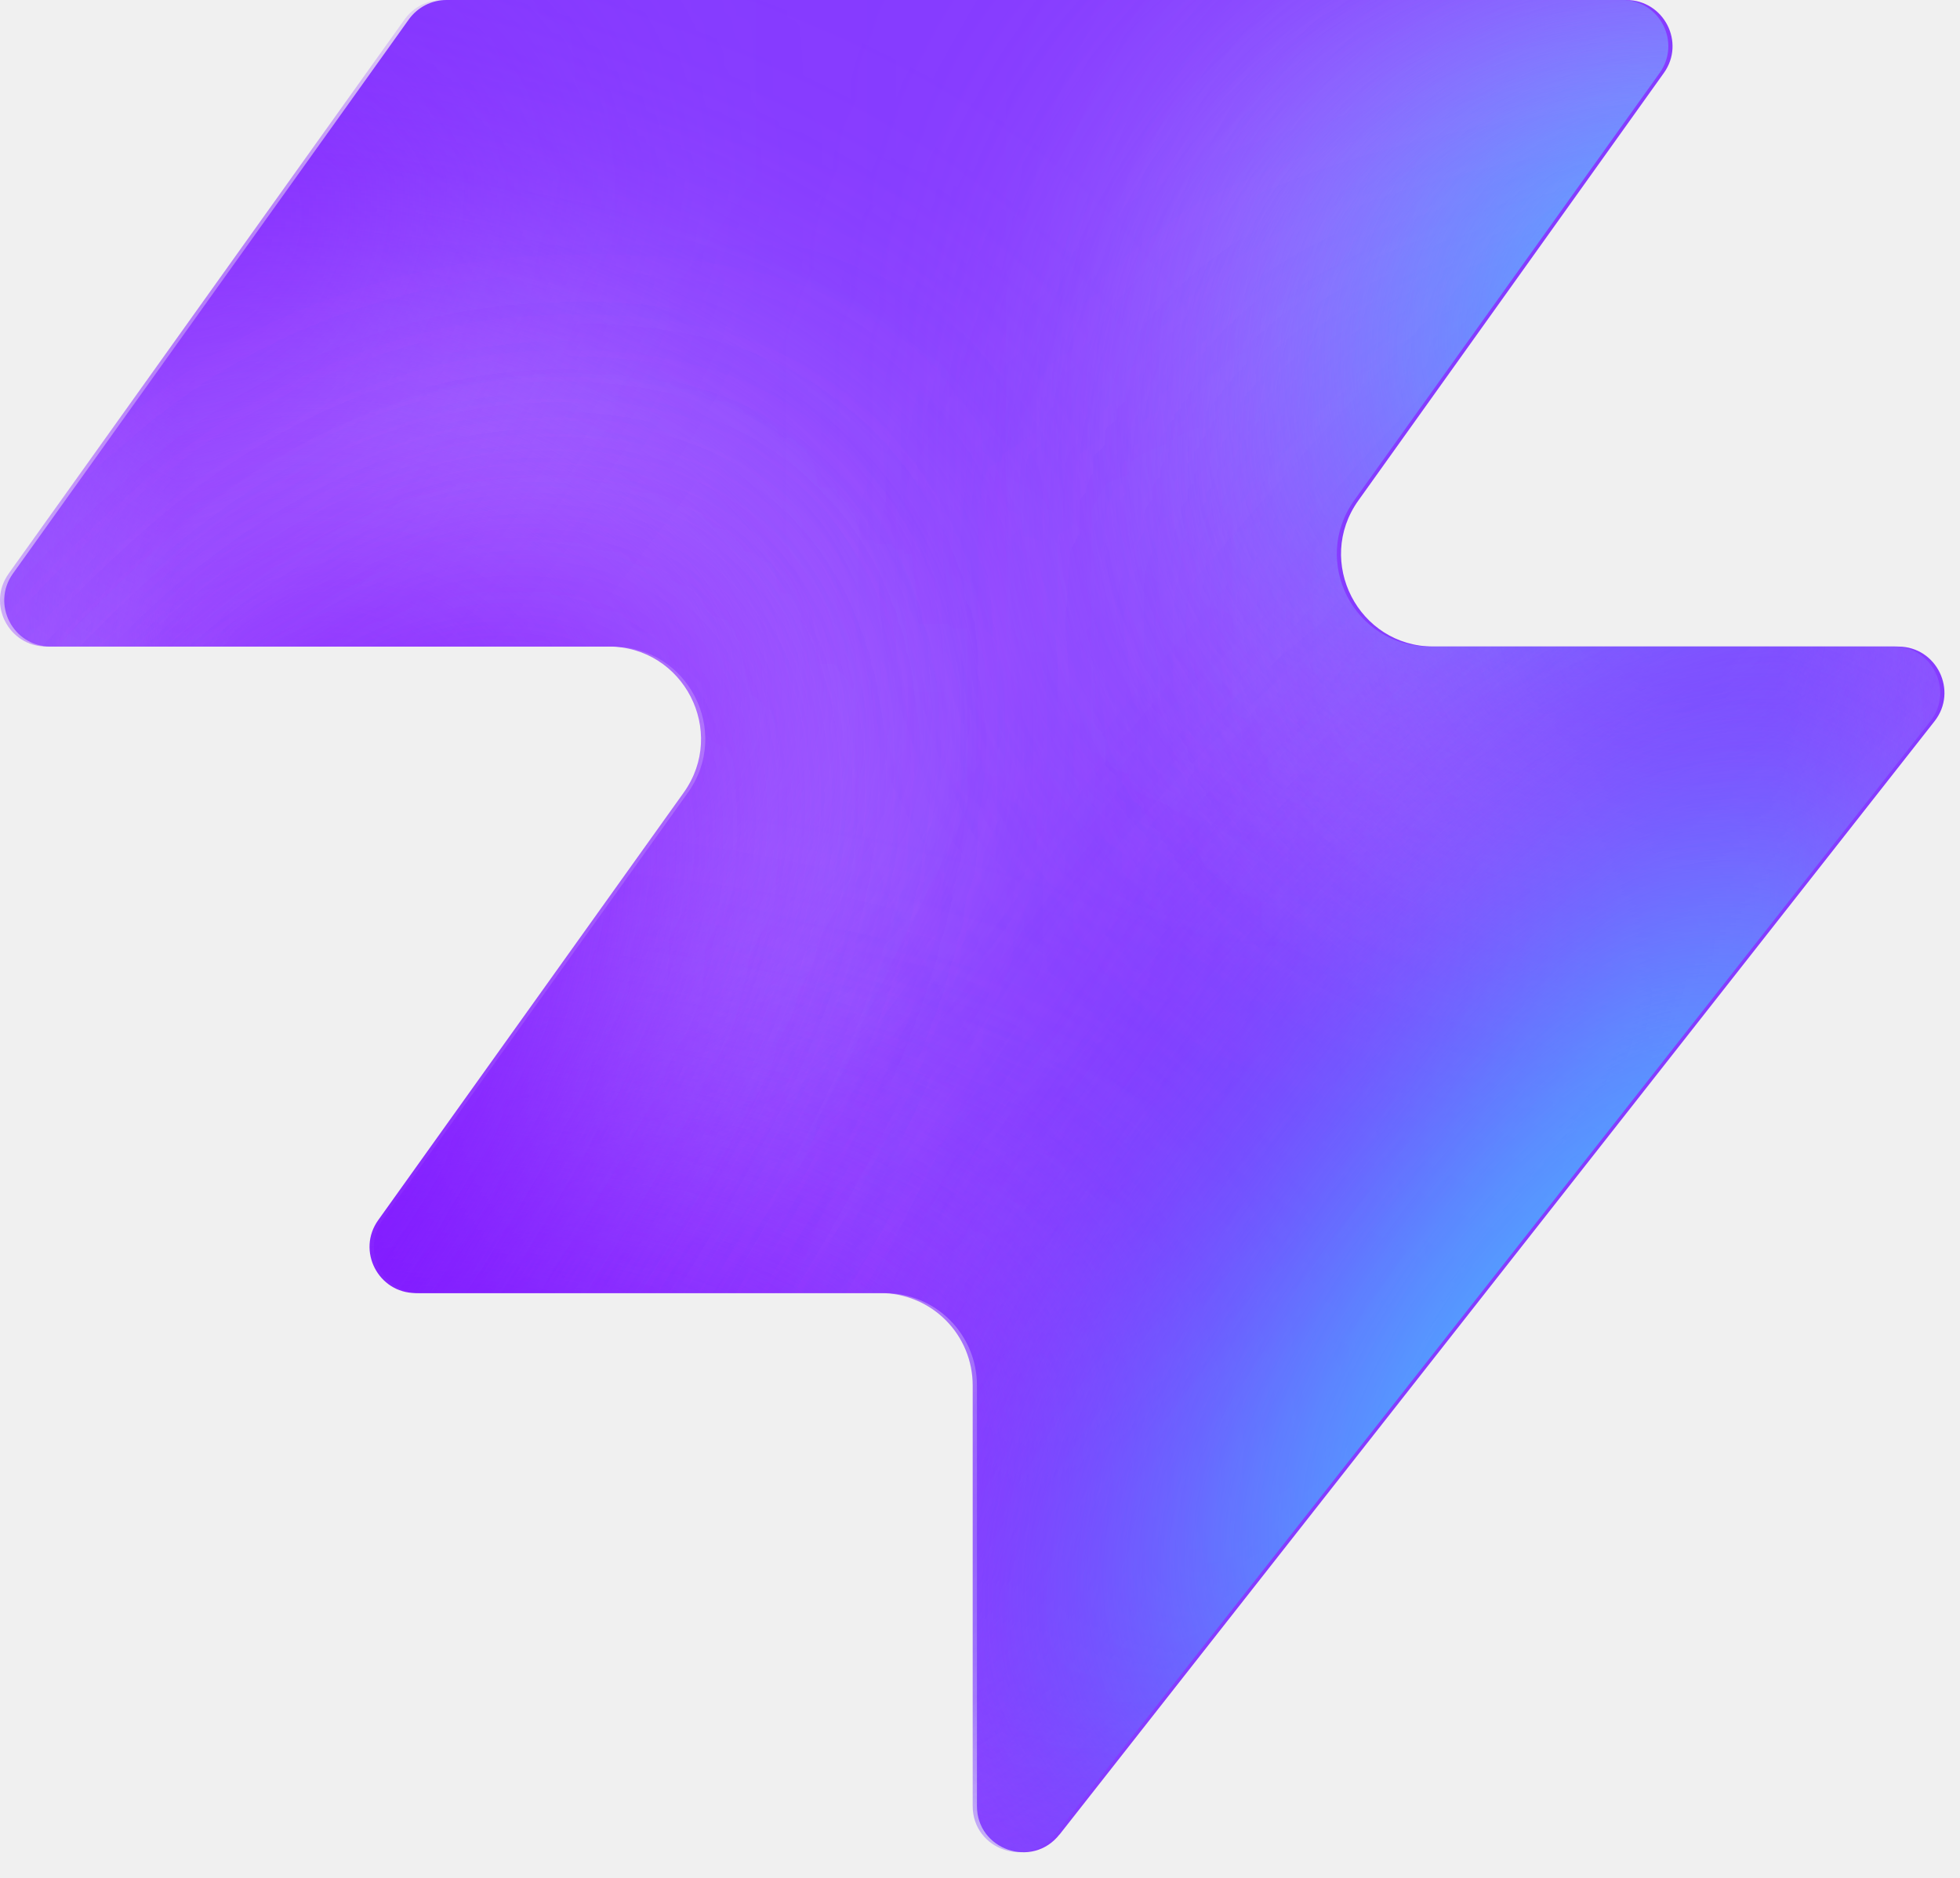
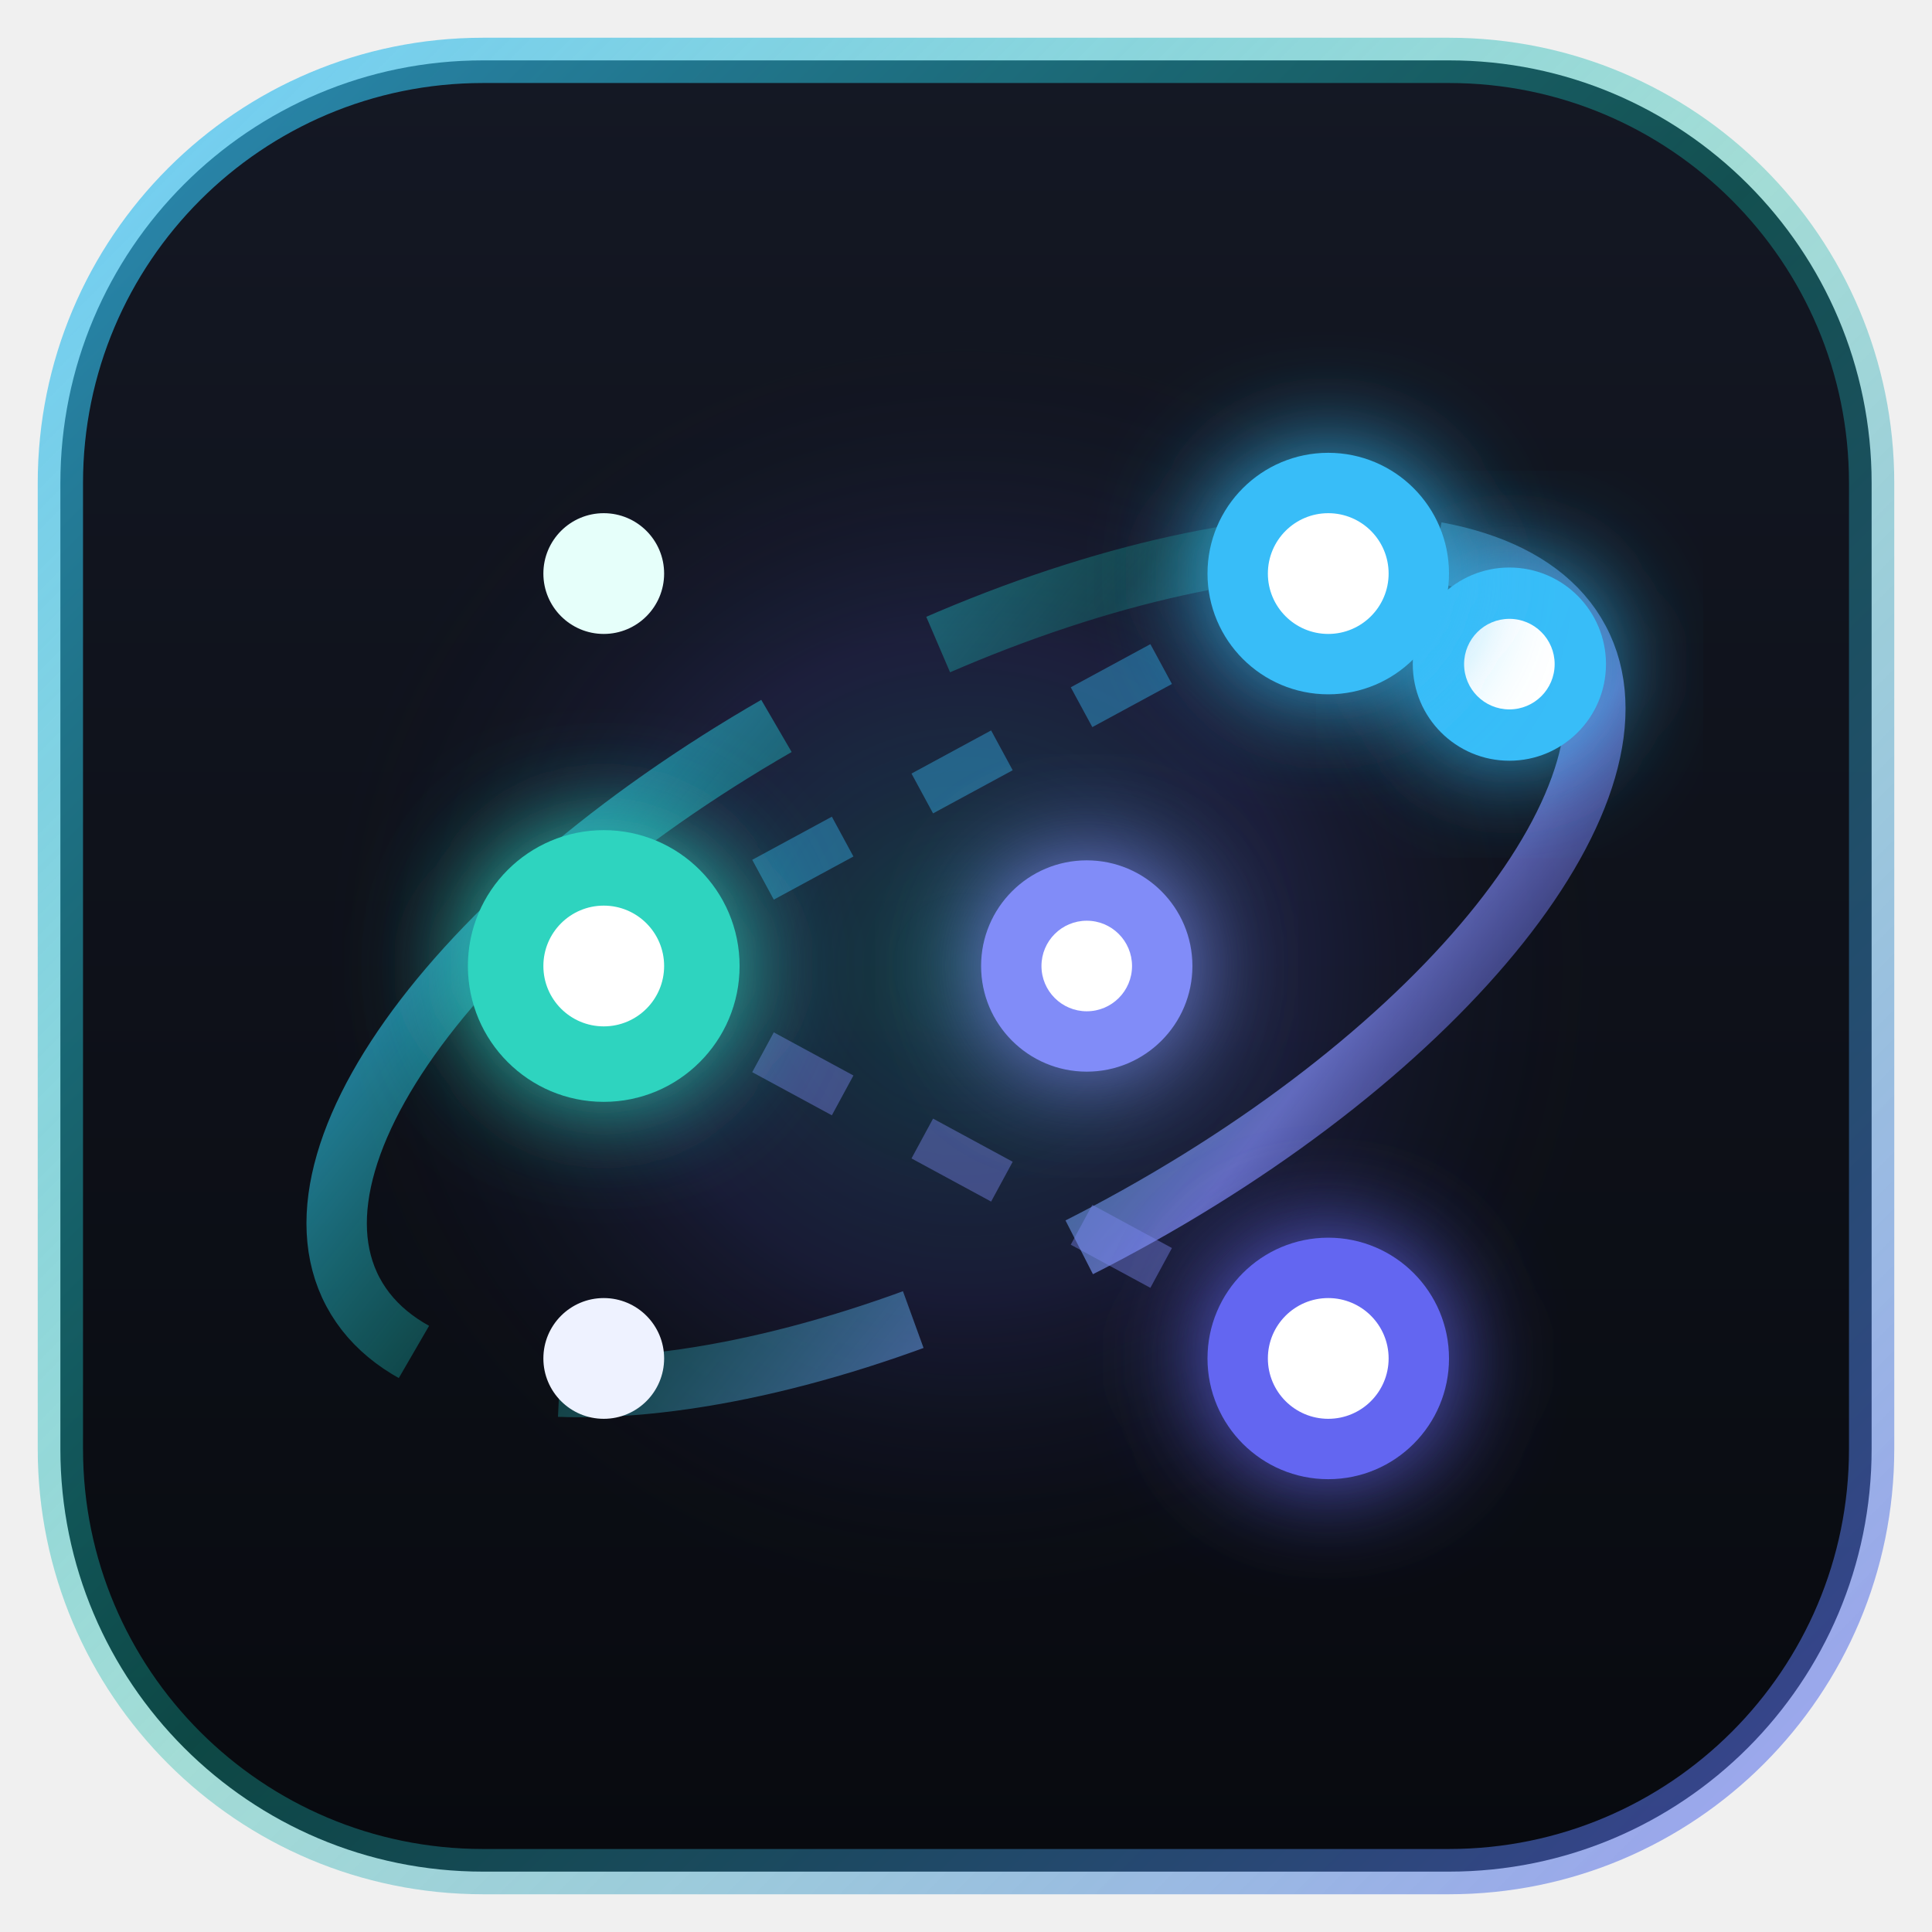
- <svg xmlns="http://www.w3.org/2000/svg" width="48" height="46" fill="none" viewBox="0 0 48 46">
-   <path fill="#863bff" d="M25.946 44.938c-.664.845-2.021.375-2.021-.698V33.937a2.26 2.26 0 0 0-2.262-2.262H10.287c-.92 0-1.456-1.04-.92-1.788l7.48-10.471c1.07-1.497 0-3.578-1.842-3.578H1.237c-.92 0-1.456-1.04-.92-1.788L10.013.474c.214-.297.556-.474.92-.474h28.894c.92 0 1.456 1.04.92 1.788l-7.48 10.471c-1.07 1.498 0 3.579 1.842 3.579h11.377c.943 0 1.473 1.088.89 1.83L25.947 44.94z" style="fill:#863bff;fill:color(display-p3 .525 .23 1);fill-opacity:1" />
-   <mask id="a" width="48" height="46" x="0" y="0" maskUnits="userSpaceOnUse" style="mask-type:alpha">
-     <path fill="#000" d="M25.842 44.938c-.664.844-2.021.375-2.021-.698V33.937a2.26 2.26 0 0 0-2.262-2.262H10.183c-.92 0-1.456-1.04-.92-1.788l7.48-10.471c1.07-1.498 0-3.579-1.842-3.579H1.133c-.92 0-1.456-1.04-.92-1.787L9.91.473c.214-.297.556-.474.92-.474h28.894c.92 0 1.456 1.04.92 1.788l-7.48 10.471c-1.07 1.498 0 3.578 1.842 3.578h11.377c.943 0 1.473 1.088.89 1.832L25.843 44.94z" style="fill:#000;fill-opacity:1" />
-   </mask>
-   <g mask="url(#a)">
-     <g filter="url(#b)">
-       <ellipse cx="5.508" cy="14.704" fill="#ede6ff" rx="5.508" ry="14.704" style="fill:#ede6ff;fill:color(display-p3 .927 .903 1);fill-opacity:1" transform="matrix(.00324 1 1 -.00324 -4.47 31.516)" />
-     </g>
-     <g filter="url(#c)">
-       <ellipse cx="10.399" cy="29.851" fill="#ede6ff" rx="10.399" ry="29.851" style="fill:#ede6ff;fill:color(display-p3 .927 .903 1);fill-opacity:1" transform="matrix(.00324 1 1 -.00324 -39.328 7.883)" />
-     </g>
-     <g filter="url(#d)">
-       <ellipse cx="5.508" cy="30.487" fill="#7e14ff" rx="5.508" ry="30.487" style="fill:#7e14ff;fill:color(display-p3 .492 .077 1);fill-opacity:1" transform="rotate(89.814 -25.913 -14.639)scale(1 -1)" />
-     </g>
-     <g filter="url(#e)">
-       <ellipse cx="5.508" cy="30.599" fill="#7e14ff" rx="5.508" ry="30.599" style="fill:#7e14ff;fill:color(display-p3 .492 .077 1);fill-opacity:1" transform="rotate(89.814 -32.644 -3.334)scale(1 -1)" />
-     </g>
-     <g filter="url(#f)">
-       <ellipse cx="5.508" cy="30.599" fill="#7e14ff" rx="5.508" ry="30.599" style="fill:#7e14ff;fill:color(display-p3 .492 .077 1);fill-opacity:1" transform="matrix(.00324 1 1 -.00324 -34.34 30.47)" />
-     </g>
-     <g filter="url(#g)">
-       <ellipse cx="14.072" cy="22.078" fill="#ede6ff" rx="14.072" ry="22.078" style="fill:#ede6ff;fill:color(display-p3 .927 .903 1);fill-opacity:1" transform="rotate(93.35 24.506 48.493)scale(-1 1)" />
-     </g>
-     <g filter="url(#h)">
-       <ellipse cx="3.47" cy="21.501" fill="#7e14ff" rx="3.47" ry="21.501" style="fill:#7e14ff;fill:color(display-p3 .492 .077 1);fill-opacity:1" transform="rotate(89.009 28.708 47.59)scale(-1 1)" />
-     </g>
-     <g filter="url(#i)">
-       <ellipse cx="3.47" cy="21.501" fill="#7e14ff" rx="3.47" ry="21.501" style="fill:#7e14ff;fill:color(display-p3 .492 .077 1);fill-opacity:1" transform="rotate(89.009 28.708 47.59)scale(-1 1)" />
-     </g>
-     <g filter="url(#j)">
-       <ellipse cx=".387" cy="8.972" fill="#7e14ff" rx="4.407" ry="29.108" style="fill:#7e14ff;fill:color(display-p3 .492 .077 1);fill-opacity:1" transform="rotate(39.51 .387 8.972)" />
-     </g>
-     <g filter="url(#k)">
-       <ellipse cx="47.523" cy="-6.092" fill="#7e14ff" rx="4.407" ry="29.108" style="fill:#7e14ff;fill:color(display-p3 .492 .077 1);fill-opacity:1" transform="rotate(37.892 47.523 -6.092)" />
-     </g>
-     <g filter="url(#l)">
-       <ellipse cx="41.412" cy="6.333" fill="#47bfff" rx="5.971" ry="9.665" style="fill:#47bfff;fill:color(display-p3 .28 .748 1);fill-opacity:1" transform="rotate(37.892 41.412 6.333)" />
-     </g>
-     <g filter="url(#m)">
-       <ellipse cx="-1.879" cy="38.332" fill="#7e14ff" rx="4.407" ry="29.108" style="fill:#7e14ff;fill:color(display-p3 .492 .077 1);fill-opacity:1" transform="rotate(37.892 -1.88 38.332)" />
-     </g>
-     <g filter="url(#n)">
-       <ellipse cx="-1.879" cy="38.332" fill="#7e14ff" rx="4.407" ry="29.108" style="fill:#7e14ff;fill:color(display-p3 .492 .077 1);fill-opacity:1" transform="rotate(37.892 -1.88 38.332)" />
-     </g>
-     <g filter="url(#o)">
-       <ellipse cx="35.651" cy="29.907" fill="#7e14ff" rx="4.407" ry="29.108" style="fill:#7e14ff;fill:color(display-p3 .492 .077 1);fill-opacity:1" transform="rotate(37.892 35.651 29.907)" />
-     </g>
-     <g filter="url(#p)">
-       <ellipse cx="38.418" cy="32.4" fill="#47bfff" rx="5.971" ry="15.297" style="fill:#47bfff;fill:color(display-p3 .28 .748 1);fill-opacity:1" transform="rotate(37.892 38.418 32.4)" />
-     </g>
-   </g>
+ <svg xmlns="http://www.w3.org/2000/svg" viewBox="0 0 64 64" width="64" height="64">
  <defs>
-     <filter id="b" width="60.045" height="41.654" x="-19.77" y="16.149" color-interpolation-filters="sRGB" filterUnits="userSpaceOnUse">
-       <feFlood flood-opacity="0" result="BackgroundImageFix" />
-       <feBlend in="SourceGraphic" in2="BackgroundImageFix" result="shape" />
-       <feGaussianBlur result="effect1_foregroundBlur_2002_17158" stdDeviation="7.659" />
-     </filter>
-     <filter id="c" width="90.34" height="51.437" x="-54.613" y="-7.533" color-interpolation-filters="sRGB" filterUnits="userSpaceOnUse">
-       <feFlood flood-opacity="0" result="BackgroundImageFix" />
-       <feBlend in="SourceGraphic" in2="BackgroundImageFix" result="shape" />
-       <feGaussianBlur result="effect1_foregroundBlur_2002_17158" stdDeviation="7.659" />
-     </filter>
-     <filter id="d" width="79.355" height="29.4" x="-49.64" y="2.03" color-interpolation-filters="sRGB" filterUnits="userSpaceOnUse">
-       <feFlood flood-opacity="0" result="BackgroundImageFix" />
-       <feBlend in="SourceGraphic" in2="BackgroundImageFix" result="shape" />
-       <feGaussianBlur result="effect1_foregroundBlur_2002_17158" stdDeviation="4.596" />
-     </filter>
-     <filter id="e" width="79.579" height="29.4" x="-45.045" y="20.029" color-interpolation-filters="sRGB" filterUnits="userSpaceOnUse">
-       <feFlood flood-opacity="0" result="BackgroundImageFix" />
-       <feBlend in="SourceGraphic" in2="BackgroundImageFix" result="shape" />
-       <feGaussianBlur result="effect1_foregroundBlur_2002_17158" stdDeviation="4.596" />
-     </filter>
-     <filter id="f" width="79.579" height="29.4" x="-43.513" y="21.178" color-interpolation-filters="sRGB" filterUnits="userSpaceOnUse">
-       <feFlood flood-opacity="0" result="BackgroundImageFix" />
-       <feBlend in="SourceGraphic" in2="BackgroundImageFix" result="shape" />
-       <feGaussianBlur result="effect1_foregroundBlur_2002_17158" stdDeviation="4.596" />
-     </filter>
-     <filter id="g" width="74.749" height="58.852" x="15.756" y="-17.901" color-interpolation-filters="sRGB" filterUnits="userSpaceOnUse">
-       <feFlood flood-opacity="0" result="BackgroundImageFix" />
-       <feBlend in="SourceGraphic" in2="BackgroundImageFix" result="shape" />
-       <feGaussianBlur result="effect1_foregroundBlur_2002_17158" stdDeviation="7.659" />
-     </filter>
-     <filter id="h" width="61.377" height="25.362" x="23.548" y="2.284" color-interpolation-filters="sRGB" filterUnits="userSpaceOnUse">
-       <feFlood flood-opacity="0" result="BackgroundImageFix" />
-       <feBlend in="SourceGraphic" in2="BackgroundImageFix" result="shape" />
-       <feGaussianBlur result="effect1_foregroundBlur_2002_17158" stdDeviation="4.596" />
-     </filter>
-     <filter id="i" width="61.377" height="25.362" x="23.548" y="2.284" color-interpolation-filters="sRGB" filterUnits="userSpaceOnUse">
-       <feFlood flood-opacity="0" result="BackgroundImageFix" />
-       <feBlend in="SourceGraphic" in2="BackgroundImageFix" result="shape" />
-       <feGaussianBlur result="effect1_foregroundBlur_2002_17158" stdDeviation="4.596" />
-     </filter>
-     <filter id="j" width="56.045" height="63.649" x="-27.636" y="-22.853" color-interpolation-filters="sRGB" filterUnits="userSpaceOnUse">
-       <feFlood flood-opacity="0" result="BackgroundImageFix" />
-       <feBlend in="SourceGraphic" in2="BackgroundImageFix" result="shape" />
-       <feGaussianBlur result="effect1_foregroundBlur_2002_17158" stdDeviation="4.596" />
-     </filter>
-     <filter id="k" width="54.814" height="64.646" x="20.116" y="-38.415" color-interpolation-filters="sRGB" filterUnits="userSpaceOnUse">
-       <feFlood flood-opacity="0" result="BackgroundImageFix" />
-       <feBlend in="SourceGraphic" in2="BackgroundImageFix" result="shape" />
-       <feGaussianBlur result="effect1_foregroundBlur_2002_17158" stdDeviation="4.596" />
-     </filter>
-     <filter id="l" width="33.541" height="35.313" x="24.641" y="-11.323" color-interpolation-filters="sRGB" filterUnits="userSpaceOnUse">
-       <feFlood flood-opacity="0" result="BackgroundImageFix" />
-       <feBlend in="SourceGraphic" in2="BackgroundImageFix" result="shape" />
-       <feGaussianBlur result="effect1_foregroundBlur_2002_17158" stdDeviation="4.596" />
-     </filter>
-     <filter id="m" width="54.814" height="64.646" x="-29.286" y="6.009" color-interpolation-filters="sRGB" filterUnits="userSpaceOnUse">
-       <feFlood flood-opacity="0" result="BackgroundImageFix" />
-       <feBlend in="SourceGraphic" in2="BackgroundImageFix" result="shape" />
-       <feGaussianBlur result="effect1_foregroundBlur_2002_17158" stdDeviation="4.596" />
-     </filter>
-     <filter id="n" width="54.814" height="64.646" x="-29.286" y="6.009" color-interpolation-filters="sRGB" filterUnits="userSpaceOnUse">
-       <feFlood flood-opacity="0" result="BackgroundImageFix" />
-       <feBlend in="SourceGraphic" in2="BackgroundImageFix" result="shape" />
-       <feGaussianBlur result="effect1_foregroundBlur_2002_17158" stdDeviation="4.596" />
-     </filter>
-     <filter id="o" width="54.814" height="64.646" x="8.244" y="-2.416" color-interpolation-filters="sRGB" filterUnits="userSpaceOnUse">
-       <feFlood flood-opacity="0" result="BackgroundImageFix" />
-       <feBlend in="SourceGraphic" in2="BackgroundImageFix" result="shape" />
-       <feGaussianBlur result="effect1_foregroundBlur_2002_17158" stdDeviation="4.596" />
-     </filter>
-     <filter id="p" width="39.409" height="43.623" x="18.713" y="10.588" color-interpolation-filters="sRGB" filterUnits="userSpaceOnUse">
-       <feFlood flood-opacity="0" result="BackgroundImageFix" />
-       <feBlend in="SourceGraphic" in2="BackgroundImageFix" result="shape" />
-       <feGaussianBlur result="effect1_foregroundBlur_2002_17158" stdDeviation="4.596" />
+     <linearGradient id="bgGrad" x1="0%" y1="0%" x2="0%" y2="100%">
+       <stop offset="0%" stop-color="#141824" />
+       <stop offset="100%" stop-color="#080A0F" />
+     </linearGradient>
+     <linearGradient id="borderGrad" x1="0%" y1="0%" x2="100%" y2="100%">
+       <stop offset="0%" stop-color="#38BDF8" stop-opacity="0.7" />
+       <stop offset="50%" stop-color="#14B8A6" stop-opacity="0.35" />
+       <stop offset="100%" stop-color="#6366F1" stop-opacity="0.6" />
+     </linearGradient>
+     <radialGradient id="coreGlow" cx="50%" cy="50%" r="50%">
+       <stop offset="0%" stop-color="#14B8A6" stop-opacity="0.28" />
+       <stop offset="50%" stop-color="#6366F1" stop-opacity="0.14" />
+       <stop offset="100%" stop-color="#080A0F" stop-opacity="0" />
+     </radialGradient>
+     <linearGradient id="spineGrad" x1="0%" y1="0%" x2="0%" y2="100%">
+       <stop offset="0%" stop-color="#2DD4BF" />
+       <stop offset="50%" stop-color="#38BDF8" />
+       <stop offset="100%" stop-color="#818CF8" />
+     </linearGradient>
+     <linearGradient id="topBarGrad" x1="0%" y1="0%" x2="100%" y2="0%">
+       <stop offset="0%" stop-color="#2DD4BF" />
+       <stop offset="100%" stop-color="#38BDF8" />
+     </linearGradient>
+     <linearGradient id="midBarGrad" x1="0%" y1="0%" x2="100%" y2="0%">
+       <stop offset="0%" stop-color="#38BDF8" />
+       <stop offset="100%" stop-color="#818CF8" />
+     </linearGradient>
+     <linearGradient id="botBarGrad" x1="0%" y1="0%" x2="100%" y2="0%">
+       <stop offset="0%" stop-color="#818CF8" />
+       <stop offset="100%" stop-color="#6366F1" />
+     </linearGradient>
+     <linearGradient id="orbitGrad" x1="0%" y1="0%" x2="100%" y2="100%">
+       <stop offset="0%" stop-color="#38BDF8" stop-opacity="0.8" />
+       <stop offset="40%" stop-color="#14B8A6" stop-opacity="0.25" />
+       <stop offset="80%" stop-color="#818CF8" stop-opacity="0.7" />
+       <stop offset="100%" stop-color="#6366F1" stop-opacity="0.15" />
+     </linearGradient>
+     <filter id="glow" x="-50%" y="-50%" width="200%" height="200%">
+       <feGaussianBlur stdDeviation="1.8" result="blur" />
+       <feMerge>
+         <feMergeNode in="blur" />
+         <feMergeNode in="SourceGraphic" />
+       </feMerge>
    </filter>
  </defs>
+   <rect x="2" y="2" width="60" height="60" rx="14" fill="url(#bgGrad)" stroke="url(#borderGrad)" stroke-width="1.5" />
+   <circle cx="32" cy="32" r="22" fill="url(#coreGlow)" />
+   <ellipse cx="32" cy="32" rx="23" ry="10" transform="rotate(-28 32 32)" fill="none" stroke="url(#orbitGrad)" stroke-width="2" stroke-dasharray="28 6 12 5" />
+   <circle cx="50" cy="22" r="3.2" fill="#38BDF8" filter="url(#glow)" />
+   <circle cx="50" cy="22" r="1.5" fill="#FFFFFF" />
+   <line x1="20" y1="32" x2="44" y2="19" stroke="#38BDF8" stroke-width="1.5" stroke-opacity="0.4" stroke-dasharray="3 3" />
+   <line x1="20" y1="32" x2="44" y2="45" stroke="#818CF8" stroke-width="1.5" stroke-opacity="0.4" stroke-dasharray="3 3" />
+   <line x1="20" y1="19" x2="20" y2="45" stroke="url(#spineGrad)" stroke-width="5" stroke-linecap="round" />
+   <line x1="20" y1="19" x2="44" y2="19" stroke="url(#topBarGrad)" stroke-width="5" stroke-linecap="round" />
+   <line x1="20" y1="32" x2="36" y2="32" stroke="url(#midBarGrad)" stroke-width="4.5" stroke-linecap="round" />
+   <line x1="20" y1="45" x2="44" y2="45" stroke="url(#botBarGrad)" stroke-width="5" stroke-linecap="round" />
+   <circle cx="44" cy="19" r="4" fill="#38BDF8" filter="url(#glow)" />
+   <circle cx="44" cy="19" r="2" fill="#FFFFFF" />
+   <circle cx="20" cy="32" r="4.5" fill="#2DD4BF" filter="url(#glow)" />
+   <circle cx="20" cy="32" r="2" fill="#FFFFFF" />
+   <circle cx="36" cy="32" r="3.5" fill="#818CF8" filter="url(#glow)" />
+   <circle cx="36" cy="32" r="1.5" fill="#FFFFFF" />
+   <circle cx="44" cy="45" r="4" fill="#6366F1" filter="url(#glow)" />
+   <circle cx="44" cy="45" r="2" fill="#FFFFFF" />
+   <circle cx="20" cy="19" r="2" fill="#E6FFFA" />
+   <circle cx="20" cy="45" r="2" fill="#EEF2FF" />
</svg>
